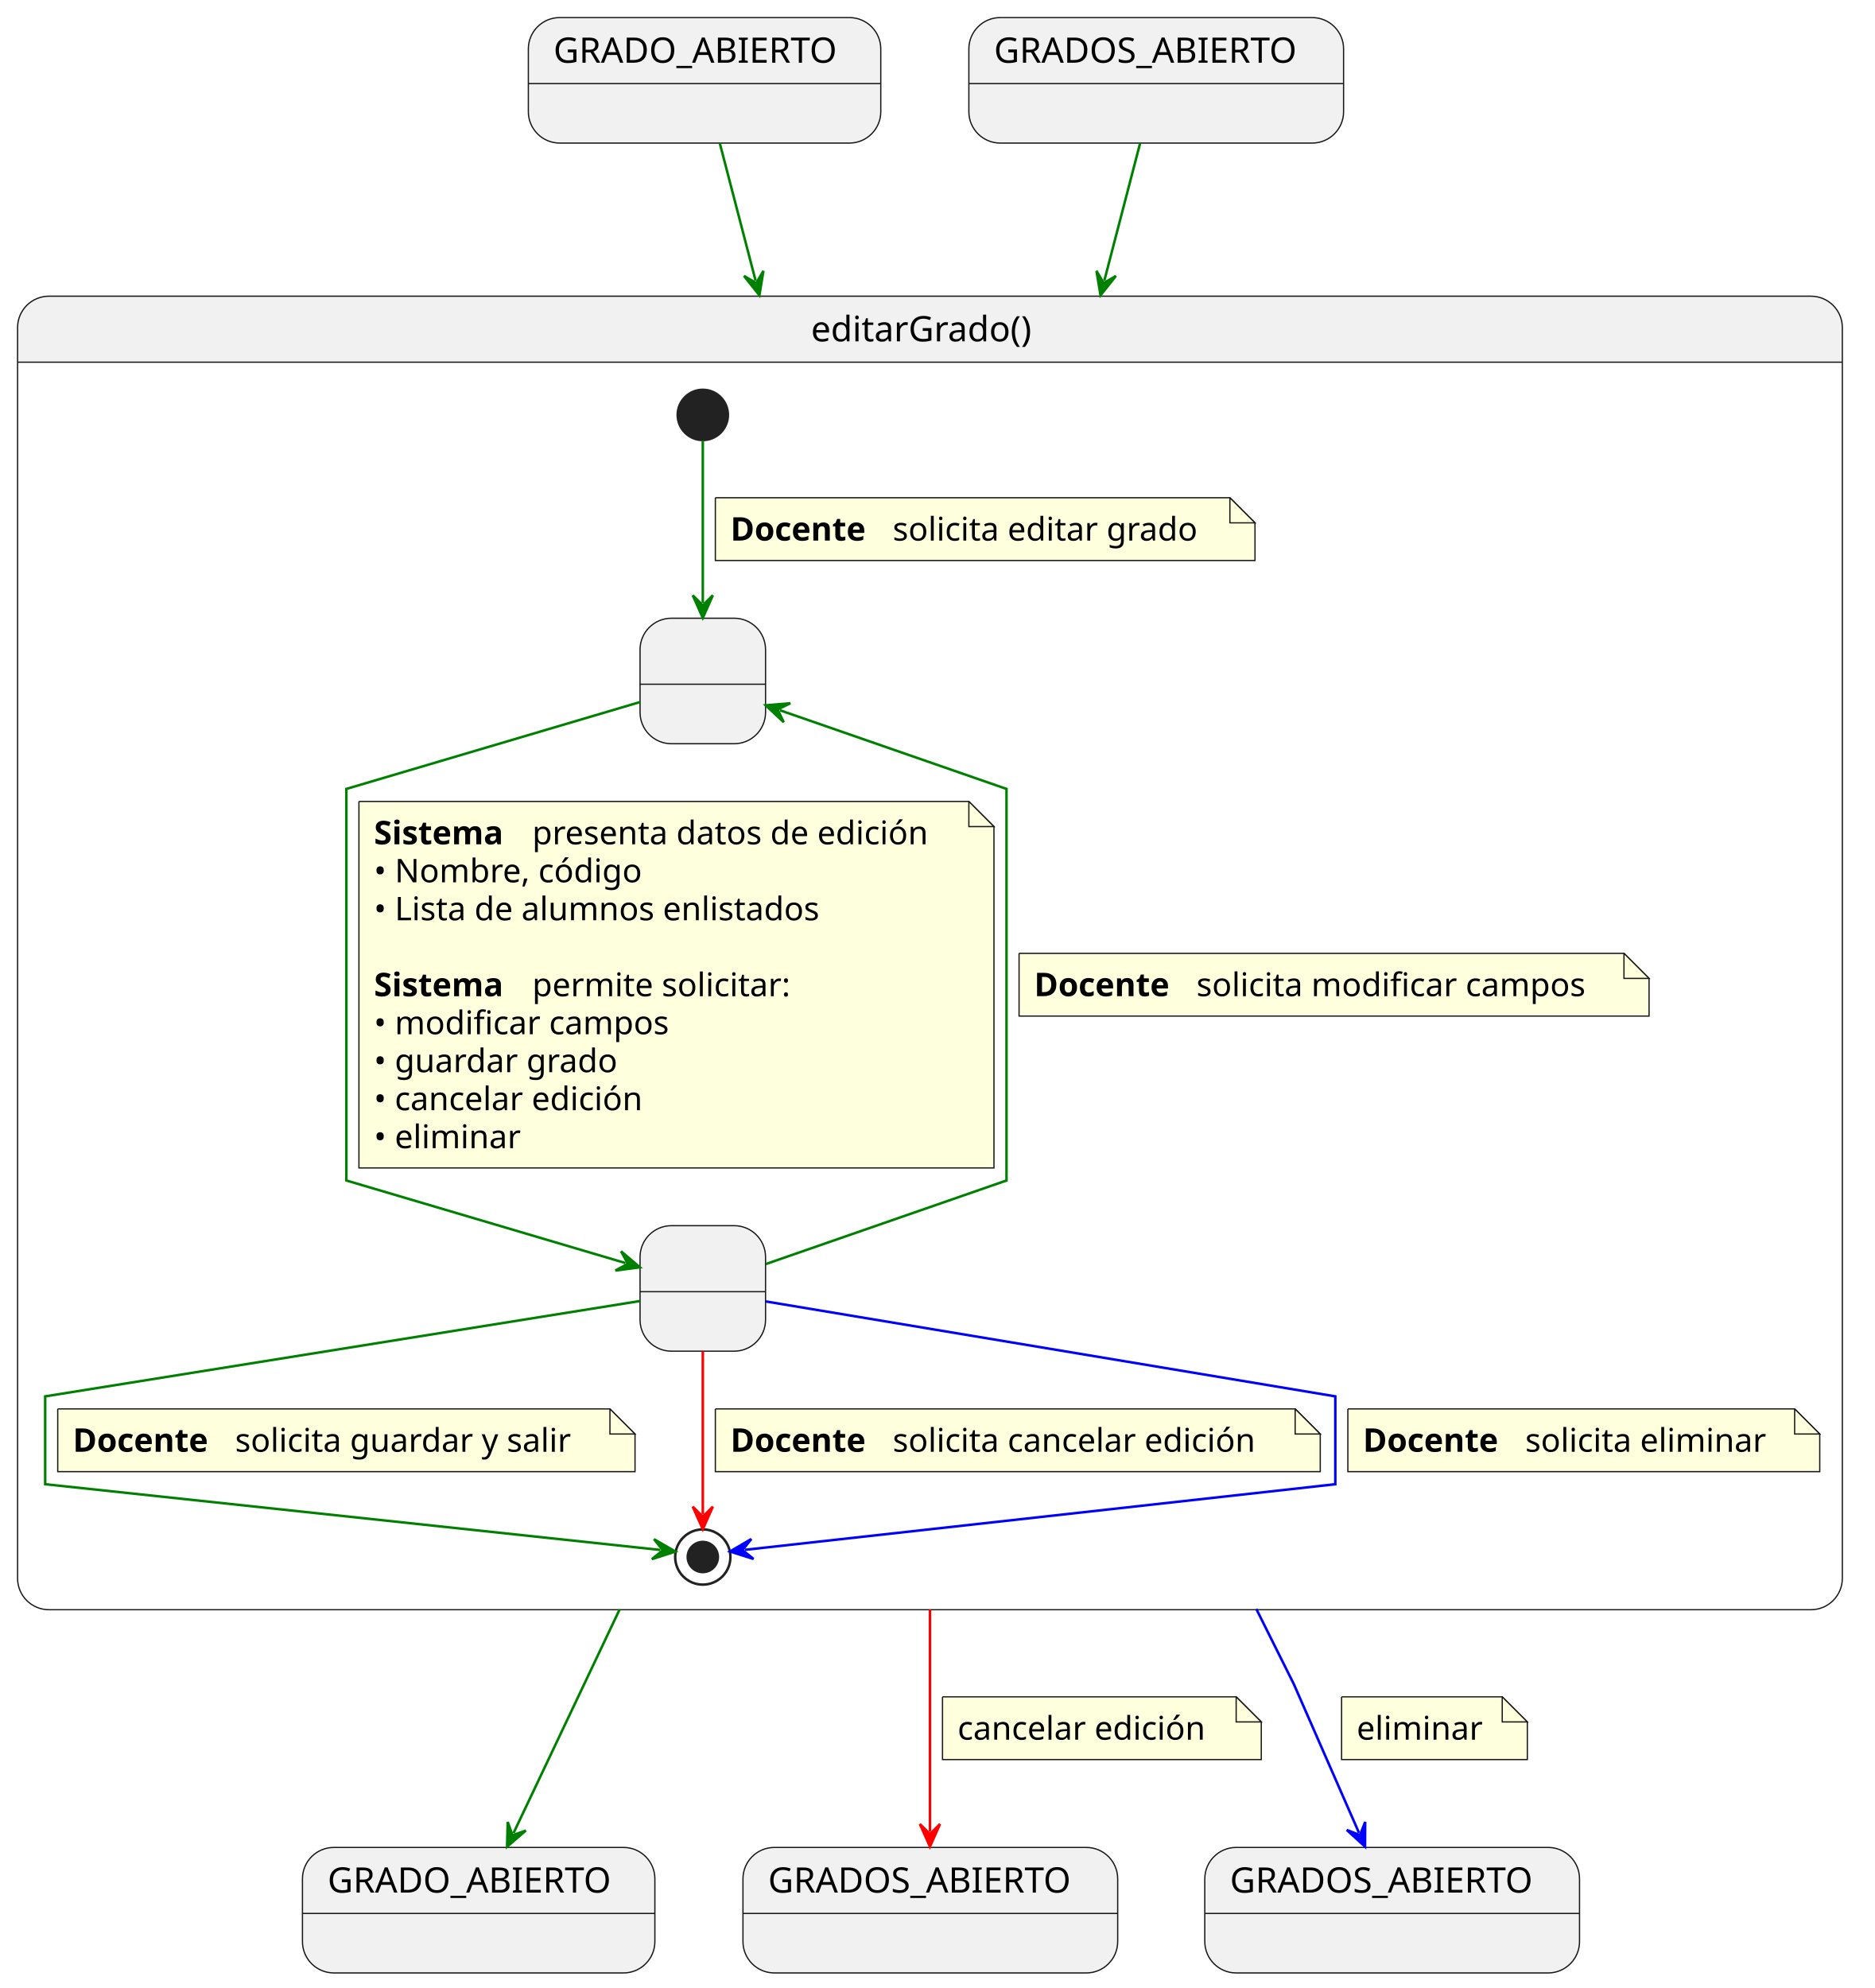
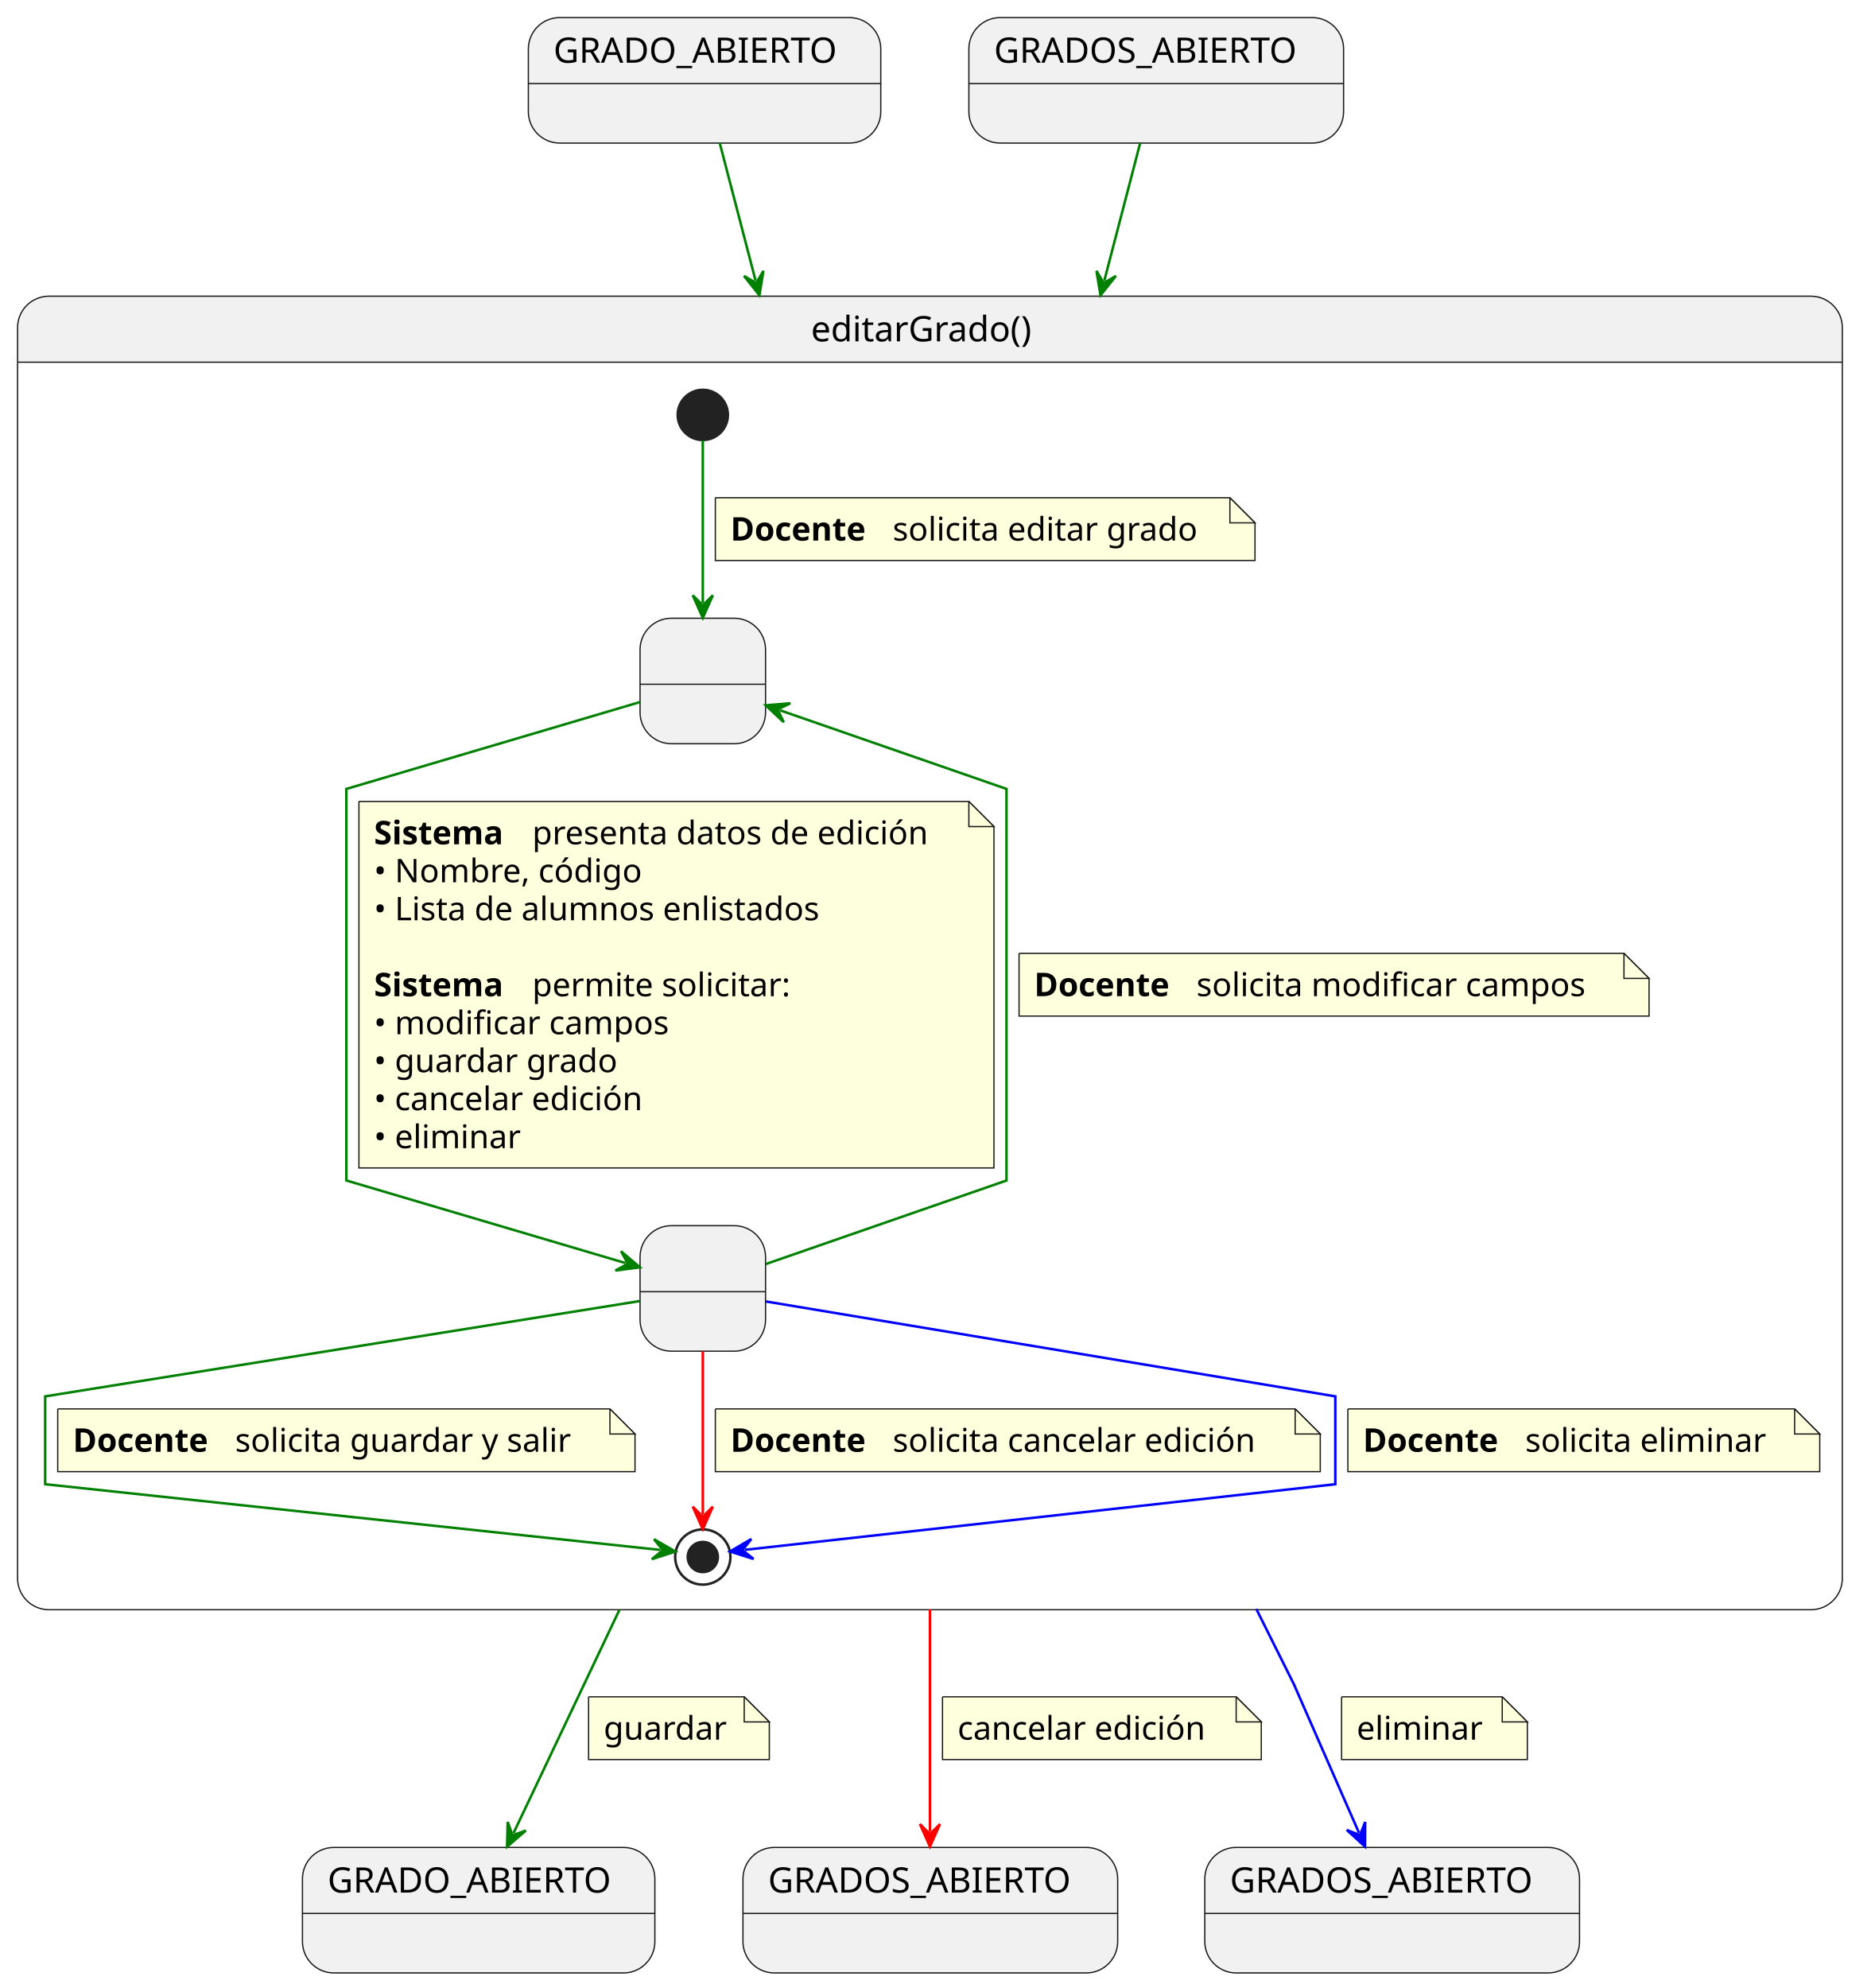
<svg xmlns="http://www.w3.org/2000/svg" contentStyleType="text/css" data-diagram-type="STATE" height="792px" preserveAspectRatio="none" style="width:747px;height:792px;background:#FFFFFF;" version="1.1" viewBox="0 0 747 792" width="747px" zoomAndPan="magnify">
  <defs />
  <g>
    <g id="GRADO_ABIERTO">
      <rect fill="#F1F1F1" height="50" rx="12.5" ry="12.5" style="stroke:#181818;stroke-width:0.5;" width="140.408" x="210.5" y="7" />
      <line style="stroke:#181818;stroke-width:0.5;" x1="210.5" x2="350.908" y1="33.297" y2="33.297" />
      <text fill="#000000" font-family="sans-serif" font-size="14" lengthAdjust="spacing" textLength="120.408" x="220.5" y="24.995">GRADO_ABIERTO</text>
    </g>
    <g id="GRADO_ABIERTO2">
      <rect fill="#F1F1F1" height="50" rx="12.5" ry="12.5" style="stroke:#181818;stroke-width:0.5;" width="140.408" x="120.5" y="736" />
      <line style="stroke:#181818;stroke-width:0.5;" x1="120.5" x2="260.908" y1="762.297" y2="762.297" />
      <text fill="#000000" font-family="sans-serif" font-size="14" lengthAdjust="spacing" textLength="120.408" x="130.5" y="753.995">GRADO_ABIERTO</text>
    </g>
    <g id="GRADOS_ABIERTO">
      <rect fill="#F1F1F1" height="50" rx="12.5" ry="12.5" style="stroke:#181818;stroke-width:0.5;" width="149.295" x="386" y="7" />
      <line style="stroke:#181818;stroke-width:0.5;" x1="386" x2="535.295" y1="33.297" y2="33.297" />
      <text fill="#000000" font-family="sans-serif" font-size="14" lengthAdjust="spacing" textLength="129.295" x="396" y="24.995">GRADOS_ABIERTO</text>
    </g>
    <g id="GRADOS_ABIERTO2">
      <rect fill="#F1F1F1" height="50" rx="12.5" ry="12.5" style="stroke:#181818;stroke-width:0.5;" width="149.295" x="296" y="736" />
      <line style="stroke:#181818;stroke-width:0.5;" x1="296" x2="445.295" y1="762.297" y2="762.297" />
      <text fill="#000000" font-family="sans-serif" font-size="14" lengthAdjust="spacing" textLength="129.295" x="306" y="753.995">GRADOS_ABIERTO</text>
    </g>
    <g id="GRADOS_ABIERTO3">
      <rect fill="#F1F1F1" height="50" rx="12.5" ry="12.5" style="stroke:#181818;stroke-width:0.5;" width="149.295" x="480" y="736" />
      <line style="stroke:#181818;stroke-width:0.5;" x1="480" x2="629.295" y1="762.297" y2="762.297" />
      <text fill="#000000" font-family="sans-serif" font-size="14" lengthAdjust="spacing" textLength="129.295" x="490" y="753.995">GRADOS_ABIERTO</text>
    </g>
    <path d="M19.5,118 L721.5,118 A12.5,12.5 0 0 1 734,130.5 L734,144.297 L7,144.297 L7,130.5 A12.5,12.5 0 0 1 19.5,118" fill="#F1F1F1" />
    <rect fill="none" height="523.297" rx="12.5" ry="12.5" style="stroke:#181818;stroke-width:0.5;" width="727" x="7" y="118" />
    <line style="stroke:#181818;stroke-width:0.5;" x1="7" x2="734" y1="144.297" y2="144.297" />
    <text fill="#000000" font-family="sans-serif" font-size="14" lengthAdjust="spacing" textLength="94.773" x="323.113" y="135.995">editarGrado()</text>
    <g id="editarGrado.EditandoDatos">
      <rect fill="#F1F1F1" height="50" rx="12.5" ry="12.5" style="stroke:#181818;stroke-width:0.5;" width="50" x="255" y="246.297" />
      <line style="stroke:#181818;stroke-width:0.5;" x1="255" x2="305" y1="272.594" y2="272.594" />
      <text fill="#000000" font-family="sans-serif" font-size="14" lengthAdjust="spacing" textLength="4.45" x="277.775" y="264.292"> </text>
    </g>
    <g id="editarGrado.GuardandoDatos">
      <rect fill="#F1F1F1" height="50" rx="12.5" ry="12.5" style="stroke:#181818;stroke-width:0.5;" width="50" x="255" y="488.297" />
      <line style="stroke:#181818;stroke-width:0.5;" x1="255" x2="305" y1="514.594" y2="514.594" />
      <text fill="#000000" font-family="sans-serif" font-size="14" lengthAdjust="spacing" textLength="4.45" x="277.775" y="506.292"> </text>
    </g>
    <ellipse cx="280" cy="165.297" fill="#222222" rx="10" ry="10" style="stroke:#222222;stroke-width:1;" />
    <ellipse cx="280" cy="620.297" fill="none" rx="11" ry="11" style="stroke:#222222;stroke-width:1;" />
    <ellipse cx="280" cy="620.297" fill="#222222" rx="6" ry="6" style="stroke:#222222;stroke-width:1;" />
    <g class="link" data-entity-1=".start.editarGrado" data-entity-2="EditandoDatos" data-source-line="14" data-uid="lnk3" id="link_.start.editarGrado_EditandoDatos">
      <path d="M280,175.527 C280,191.237 280,217.657 280,240.167" fill="none" id="*start*editarGrado-to-EditandoDatos" style="stroke:#008000;stroke-width:1;" />
      <polygon fill="#008000" points="280,246.167,284,237.167,280,241.167,276,237.167,280,246.167" style="stroke:#008000;stroke-width:1;" />
      <path d="M285,198.297 L285,223.297 L500,223.297 L500,208.297 L490,198.297 L285,198.297" fill="#FEFFDD" style="stroke:#181818;stroke-width:0.5;" />
      <path d="M490,198.297 L490,208.297 L500,208.297 L490,198.297" fill="#FEFFDD" style="stroke:#181818;stroke-width:0.5;" />
      <text fill="#000000" font-family="sans-serif" font-size="13" font-weight="bold" lengthAdjust="spacing" textLength="60.531" x="291" y="215.364">Docente</text>
      <text fill="#000000" font-family="sans-serif" font-size="13" lengthAdjust="spacing" textLength="130.076" x="355.664" y="215.364">solicita editar grado</text>
    </g>
    <g class="link" data-entity-1="EditandoDatos" data-entity-2="GuardandoDatos" data-source-line="19" data-uid="lnk4" id="link_EditandoDatos_GuardandoDatos">
      <path d="M254.94,279.707 C214.17,291.767 138,314.297 138,314.297 C138,314.297 138,470.297 138,470.297 C138,470.297 208.416,491.125 249.186,503.185" fill="none" id="EditandoDatos-to-GuardandoDatos" style="stroke:#008000;stroke-width:1;" />
      <polygon fill="#008000" points="254.94,504.887,247.444,498.498,250.145,503.469,245.175,506.17,254.94,504.887" style="stroke:#008000;stroke-width:1;" />
      <path d="M143,319.297 L143,465.297 L396,465.297 L396,329.297 L386,319.297 L143,319.297" fill="#FEFFDD" style="stroke:#181818;stroke-width:0.5;" />
      <path d="M386,319.297 L386,329.297 L396,329.297 L386,319.297" fill="#FEFFDD" style="stroke:#181818;stroke-width:0.5;" />
      <text fill="#000000" font-family="sans-serif" font-size="13" font-weight="bold" lengthAdjust="spacing" textLength="58.906" x="149" y="336.364">Sistema</text>
      <text fill="#000000" font-family="sans-serif" font-size="13" lengthAdjust="spacing" textLength="169.171" x="212.039" y="336.364">presenta datos de edición</text>
      <text fill="#000000" font-family="sans-serif" font-size="13" lengthAdjust="spacing" textLength="115.172" x="149" y="351.497">• Nombre, código</text>
      <text fill="#000000" font-family="sans-serif" font-size="13" lengthAdjust="spacing" textLength="192.861" x="149" y="366.629">• Lista de alumnos enlistados</text>
      <text fill="#000000" font-family="sans-serif" font-size="13" lengthAdjust="spacing" textLength="4.132" x="149" y="381.762"> </text>
      <text fill="#000000" font-family="sans-serif" font-size="13" font-weight="bold" lengthAdjust="spacing" textLength="58.906" x="149" y="396.895">Sistema</text>
      <text fill="#000000" font-family="sans-serif" font-size="13" lengthAdjust="spacing" textLength="110.595" x="212.039" y="396.895">permite solicitar:</text>
      <text fill="#000000" font-family="sans-serif" font-size="13" lengthAdjust="spacing" textLength="127.816" x="149" y="412.028">• modificar campos</text>
      <text fill="#000000" font-family="sans-serif" font-size="13" lengthAdjust="spacing" textLength="105.066" x="149" y="427.161">• guardar grado</text>
      <text fill="#000000" font-family="sans-serif" font-size="13" lengthAdjust="spacing" textLength="118.168" x="149" y="442.293">• cancelar edición</text>
      <text fill="#000000" font-family="sans-serif" font-size="13" lengthAdjust="spacing" textLength="64.848" x="149" y="457.426">• eliminar</text>
    </g>
    <g class="link" data-entity-1="GuardandoDatos" data-entity-2="EditandoDatos" data-source-line="32" data-uid="lnk5" id="link_GuardandoDatos_EditandoDatos">
      <path d="M305.07,503.597 C340.51,491.297 401,470.297 401,470.297 C401,470.297 401,314.297 401,314.297 C401,314.297 346.178,295.264 310.738,282.964" fill="none" id="GuardandoDatos-to-EditandoDatos" style="stroke:#008000;stroke-width:1;" />
      <polygon fill="#008000" points="305.07,280.997,312.261,287.727,309.794,282.636,314.884,280.169,305.07,280.997" style="stroke:#008000;stroke-width:1;" />
      <path d="M406,379.797 L406,404.797 L657,404.797 L657,389.797 L647,379.797 L406,379.797" fill="#FEFFDD" style="stroke:#181818;stroke-width:0.5;" />
      <path d="M647,379.797 L647,389.797 L657,389.797 L647,379.797" fill="#FEFFDD" style="stroke:#181818;stroke-width:0.5;" />
      <text fill="#000000" font-family="sans-serif" font-size="13" font-weight="bold" lengthAdjust="spacing" textLength="60.531" x="412" y="396.864">Docente</text>
      <text fill="#000000" font-family="sans-serif" font-size="13" lengthAdjust="spacing" textLength="165.921" x="476.664" y="396.864">solicita modificar campos</text>
    </g>
    <g class="link" data-entity-1="GuardandoDatos" data-entity-2=".end.editarGrado" data-source-line="37" data-uid="lnk7" id="link_GuardandoDatos_.end.editarGrado">
      <path d="M254.88,518.327 C189.3,528.837 18,556.297 18,556.297 C18,556.297 18,591.297 18,591.297 C18,591.297 213.524,612.189 263.114,617.489" fill="none" id="GuardandoDatos-to-*end*editarGrado" style="stroke:#008000;stroke-width:1;" />
      <polygon fill="#008000" points="269.08,618.127,260.556,613.193,264.108,617.596,259.706,621.148,269.08,618.127" style="stroke:#008000;stroke-width:1;" />
      <path d="M23,561.297 L23,586.297 L253,586.297 L253,571.297 L243,561.297 L23,561.297" fill="#FEFFDD" style="stroke:#181818;stroke-width:0.5;" />
      <path d="M243,561.297 L243,571.297 L253,571.297 L243,561.297" fill="#FEFFDD" style="stroke:#181818;stroke-width:0.5;" />
      <text fill="#000000" font-family="sans-serif" font-size="13" font-weight="bold" lengthAdjust="spacing" textLength="60.531" x="29" y="578.364">Docente</text>
      <text fill="#000000" font-family="sans-serif" font-size="13" lengthAdjust="spacing" textLength="144.536" x="93.664" y="578.364">solicita guardar y salir</text>
    </g>
    <g class="link" data-entity-1="GuardandoDatos" data-entity-2=".end.editarGrado" data-source-line="42" data-uid="lnk8" id="link_GuardandoDatos_.end.editarGrado">
      <path d="M280,538.387 C280,560.787 280,587.067 280,603.247" fill="none" id="GuardandoDatos-to-*end*editarGrado-1" style="stroke:#FF0000;stroke-width:1;" />
      <polygon fill="#FF0000" points="280,609.247,284,600.247,280,604.247,276,600.247,280,609.247" style="stroke:#FF0000;stroke-width:1;" />
      <path d="M285,561.297 L285,586.297 L526,586.297 L526,571.297 L516,561.297 L285,561.297" fill="#FEFFDD" style="stroke:#181818;stroke-width:0.5;" />
      <path d="M516,561.297 L516,571.297 L526,571.297 L516,561.297" fill="#FEFFDD" style="stroke:#181818;stroke-width:0.5;" />
      <text fill="#000000" font-family="sans-serif" font-size="13" font-weight="bold" lengthAdjust="spacing" textLength="60.531" x="291" y="578.364">Docente</text>
      <text fill="#000000" font-family="sans-serif" font-size="13" lengthAdjust="spacing" textLength="156.273" x="355.664" y="578.364">solicita cancelar edición</text>
    </g>
    <g class="link" data-entity-1="GuardandoDatos" data-entity-2=".end.editarGrado" data-source-line="47" data-uid="lnk9" id="link_GuardandoDatos_.end.editarGrado">
      <path d="M305.08,518.477 C368.82,529.097 532,556.297 532,556.297 C532,556.297 532,591.297 532,591.297 C532,591.297 345.023,612.074 296.793,617.434" fill="none" id="GuardandoDatos-to-*end*editarGrado-2" style="stroke:#0000FF;stroke-width:1;" />
      <polygon fill="#0000FF" points="290.83,618.097,300.217,621.078,295.799,617.545,299.333,613.127,290.83,618.097" style="stroke:#0000FF;stroke-width:1;" />
      <path d="M537,561.297 L537,586.297 L725,586.297 L725,571.297 L715,561.297 L537,561.297" fill="#FEFFDD" style="stroke:#181818;stroke-width:0.5;" />
      <path d="M715,561.297 L715,571.297 L725,571.297 L715,561.297" fill="#FEFFDD" style="stroke:#181818;stroke-width:0.5;" />
      <text fill="#000000" font-family="sans-serif" font-size="13" font-weight="bold" lengthAdjust="spacing" textLength="60.531" x="543" y="578.364">Docente</text>
      <text fill="#000000" font-family="sans-serif" font-size="13" lengthAdjust="spacing" textLength="102.953" x="607.664" y="578.364">solicita eliminar</text>
    </g>
    <g class="link" data-entity-1="GRADO_ABIERTO" data-entity-2="editarGrado" data-source-line="54" data-uid="lnk10" id="link_GRADO_ABIERTO_editarGrado">
      <path d="M286.76,57.02 C290.68,72.09 294.687,87.464 301.036,111.824" fill="none" id="GRADO_ABIERTO-to-editarGrado" style="stroke:#008000;stroke-width:1;" />
      <polygon fill="#008000" points="302.55,117.63,304.151,107.912,301.289,112.792,296.409,109.93,302.55,117.63" style="stroke:#008000;stroke-width:1;" />
    </g>
    <g class="link" data-entity-1="GRADOS_ABIERTO" data-entity-2="editarGrado" data-source-line="56" data-uid="lnk11" id="link_GRADOS_ABIERTO_editarGrado">
      <path d="M454.24,57.02 C450.32,72.09 446.313,87.464 439.964,111.824" fill="none" id="GRADOS_ABIERTO-to-editarGrado" style="stroke:#008000;stroke-width:1;" />
      <polygon fill="#008000" points="438.45,117.63,444.591,109.93,439.711,112.792,436.849,107.912,438.45,117.63" style="stroke:#008000;stroke-width:1;" />
    </g>
    <g class="link" data-entity-1="editarGrado" data-entity-2="GRADO_ABIERTO2" data-source-line="58" data-uid="lnk12" id="link_editarGrado_GRADO_ABIERTO2">
      <path d="M246.84,641.23 C228.47,679.96 214.851,708.659 204.601,730.269" fill="none" id="editarGrado-to-GRADO_ABIERTO2" style="stroke:#008000;stroke-width:1;" />
      <polygon fill="#008000" points="202.03,735.69,209.501,729.273,204.173,731.172,202.273,725.844,202.03,735.69" style="stroke:#008000;stroke-width:1;" />
+       <path d="M234.5,676 L234.5,701 L306.5,701 L306.5,686 L296.5,676 L234.5,676" fill="#FEFFDD" style="stroke:#181818;stroke-width:0.5;" />
+       <path d="M296.5,676 L296.5,686 L306.5,686 L296.5,676" fill="#FEFFDD" style="stroke:#181818;stroke-width:0.5;" />
+       <text fill="#000000" font-family="sans-serif" font-size="13" lengthAdjust="spacing" textLength="51.365" x="240.5" y="693.067">guardar</text>
    </g>
-     <g class="link" data-entity-1="editarGrado" data-entity-2="GRADOS_ABIERTO2" data-source-line="60" data-uid="lnk13" id="link_editarGrado_GRADOS_ABIERTO2">
+     <g class="link" data-entity-1="editarGrado" data-entity-2="GRADOS_ABIERTO2" data-source-line="63" data-uid="lnk13" id="link_editarGrado_GRADOS_ABIERTO2">
      <path d="M370.5,641.23 C370.5,679.96 370.5,708.08 370.5,729.69" fill="none" id="editarGrado-to-GRADOS_ABIERTO2" style="stroke:#FF0000;stroke-width:1;" />
      <polygon fill="#FF0000" points="370.5,735.69,374.5,726.69,370.5,730.69,366.5,726.69,370.5,735.69" style="stroke:#FF0000;stroke-width:1;" />
      <path d="M375.5,676 L375.5,701 L502.5,701 L502.5,686 L492.5,676 L375.5,676" fill="#FEFFDD" style="stroke:#181818;stroke-width:0.5;" />
      <path d="M492.5,676 L492.5,686 L502.5,686 L492.5,676" fill="#FEFFDD" style="stroke:#181818;stroke-width:0.5;" />
      <text fill="#000000" font-family="sans-serif" font-size="13" lengthAdjust="spacing" textLength="106.368" x="381.5" y="693.067">cancelar edición</text>
    </g>
-     <g class="link" data-entity-1="editarGrado" data-entity-2="GRADOS_ABIERTO3" data-source-line="65" data-uid="lnk14" id="link_editarGrado_GRADOS_ABIERTO3">
+     <g class="link" data-entity-1="editarGrado" data-entity-2="GRADOS_ABIERTO3" data-source-line="68" data-uid="lnk14" id="link_editarGrado_GRADOS_ABIERTO3">
      <path d="M500.53,641.01 C509.75,659.47 515.5,671 515.5,671 C515.5,671 529.893,703.834 541.433,730.184" fill="none" id="editarGrado-to-GRADOS_ABIERTO3" style="stroke:#0000FF;stroke-width:1;" />
      <polygon fill="#0000FF" points="543.84,735.68,543.894,725.831,541.834,731.1,536.566,729.041,543.84,735.68" style="stroke:#0000FF;stroke-width:1;" />
      <path d="M534.5,676 L534.5,701 L608.5,701 L608.5,686 L598.5,676 L534.5,676" fill="#FEFFDD" style="stroke:#181818;stroke-width:0.5;" />
      <path d="M598.5,676 L598.5,686 L608.5,686 L598.5,676" fill="#FEFFDD" style="stroke:#181818;stroke-width:0.5;" />
      <text fill="#000000" font-family="sans-serif" font-size="13" lengthAdjust="spacing" textLength="53.047" x="540.5" y="693.067">eliminar</text>
    </g>
  </g>
</svg>
